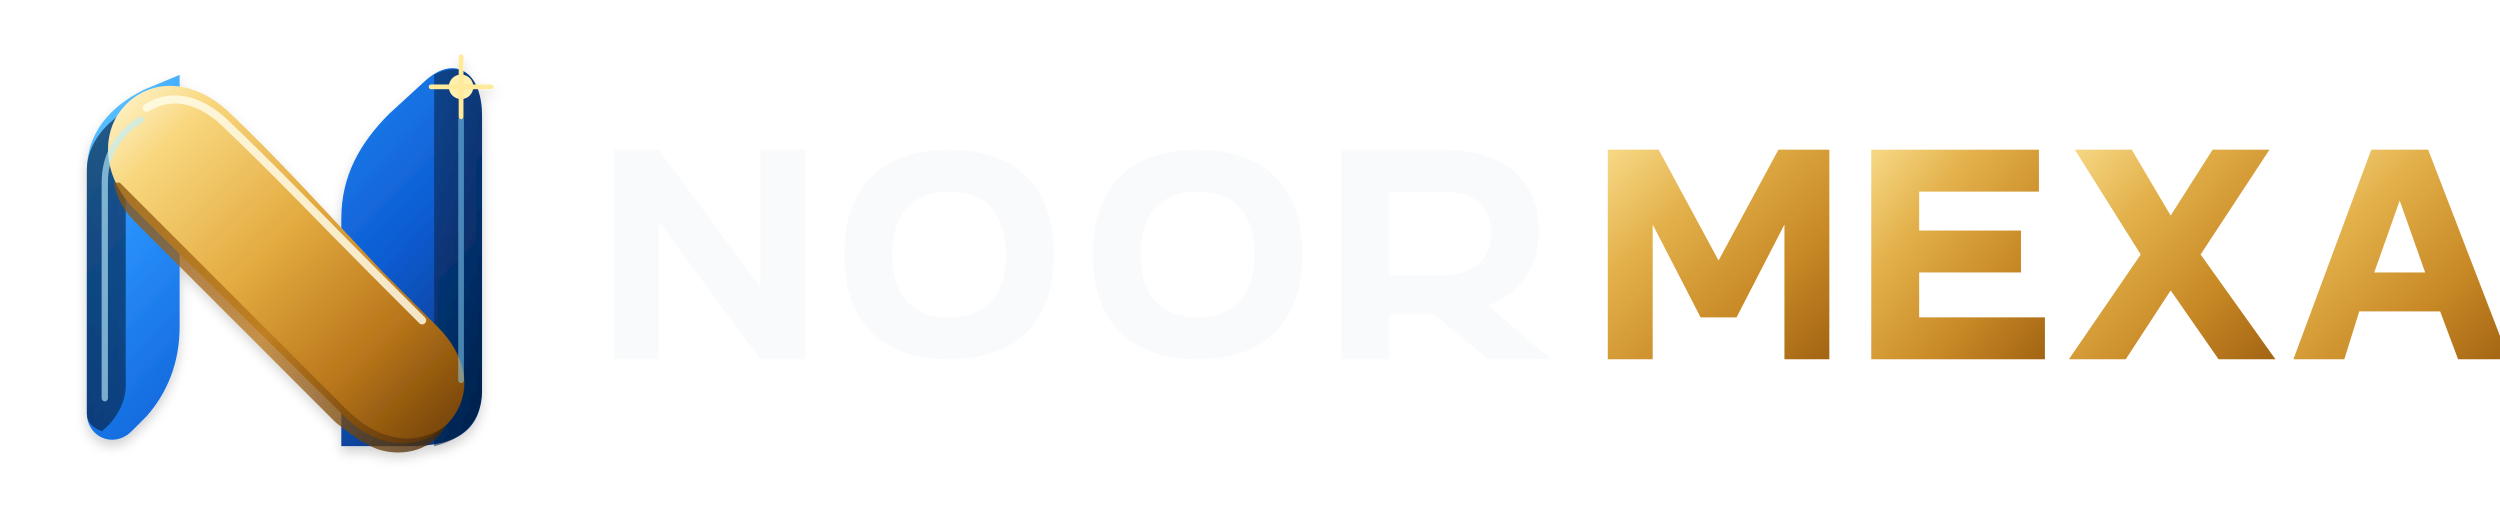
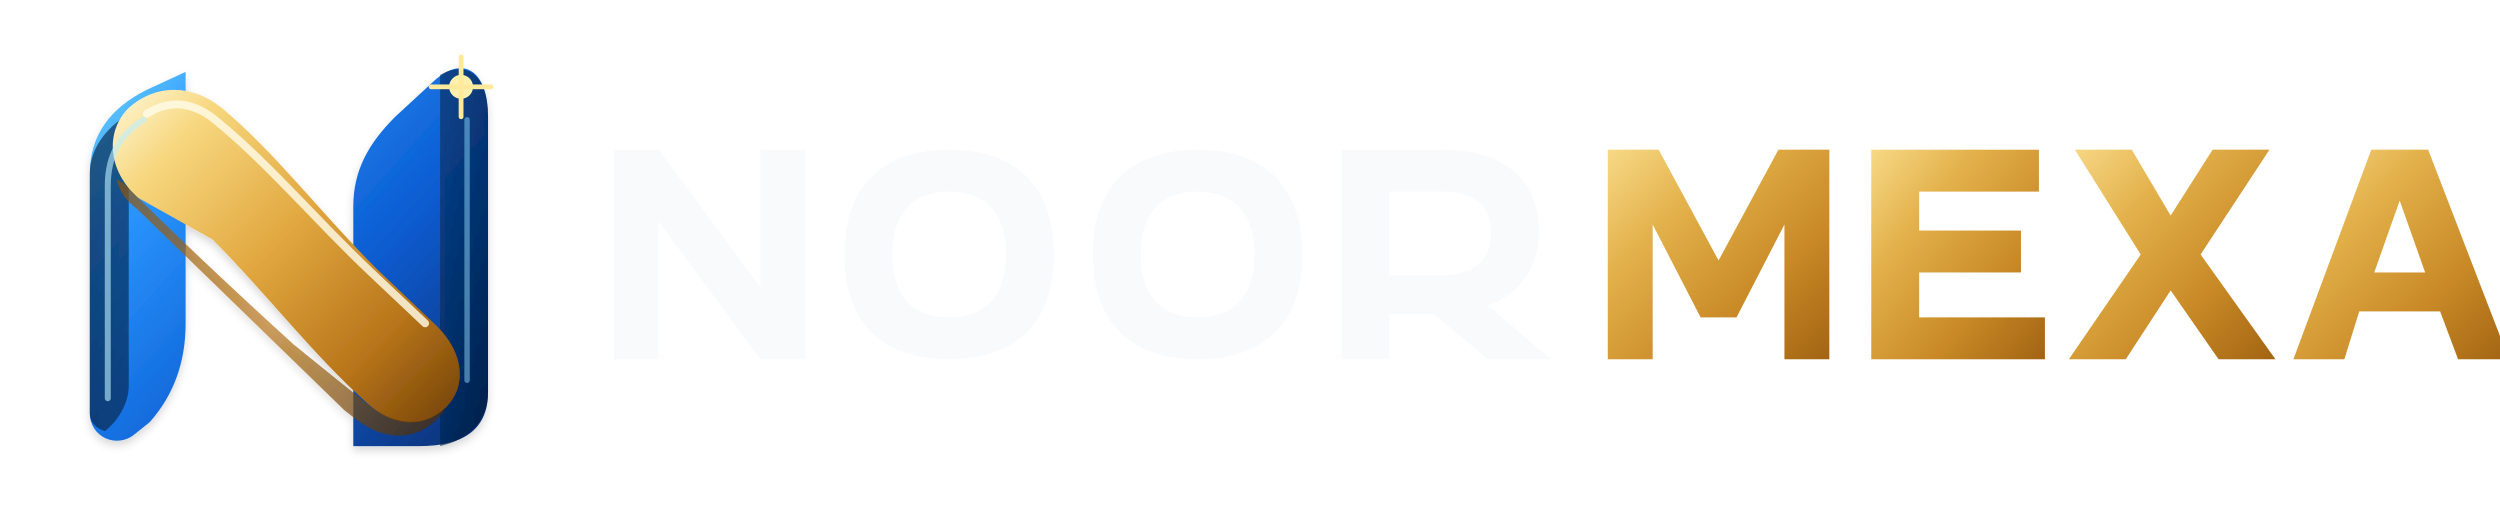
<svg xmlns="http://www.w3.org/2000/svg" viewBox="0 0 835 170" fill="none" role="img" aria-label="NOORMEXA">
  <defs>
-     <linearGradient id="blueFace" x1="22" y1="24" x2="160" y2="154" gradientUnits="userSpaceOnUse">
-       <stop offset="0" stop-color="#78DEFF" />
-       <stop offset=".24" stop-color="#2B95FF" />
-       <stop offset=".64" stop-color="#0C5BD1" />
-       <stop offset="1" stop-color="#062C69" />
+     <linearGradient id="blueFace" x1="20" y1="24" x2="165" y2="154" gradientUnits="userSpaceOnUse">
+       <stop offset="0" stop-color="#7CE1FF" />
+       <stop offset=".24" stop-color="#2B96FF" />
+       <stop offset=".62" stop-color="#0A5BD0" />
+       <stop offset="1" stop-color="#062B67" />
    </linearGradient>
-     <linearGradient id="blueSide" x1="20" y1="88" x2="162" y2="88" gradientUnits="userSpaceOnUse">
-       <stop stop-color="#03172F" />
-       <stop offset=".56" stop-color="#0C4A93" />
+     <linearGradient id="blueSide" x1="20" y1="84" x2="165" y2="84" gradientUnits="userSpaceOnUse">
+       <stop stop-color="#03162D" />
+       <stop offset=".64" stop-color="#0A468B" />
      <stop offset="1" stop-color="#021226" />
    </linearGradient>
-     <linearGradient id="goldFace" x1="38" y1="28" x2="154" y2="146" gradientUnits="userSpaceOnUse">
-       <stop offset="0" stop-color="#FFF7D3" />
-       <stop offset=".16" stop-color="#F8D77E" />
-       <stop offset=".46" stop-color="#E3AA40" />
-       <stop offset=".74" stop-color="#BA771B" />
-       <stop offset="1" stop-color="#704005" />
+     <linearGradient id="goldFace" x1="38" y1="30" x2="154" y2="144" gradientUnits="userSpaceOnUse">
+       <stop offset="0" stop-color="#FFF8D8" />
+       <stop offset=".17" stop-color="#F7D77E" />
+       <stop offset=".46" stop-color="#E1A73F" />
+       <stop offset=".75" stop-color="#B8751A" />
+       <stop offset="1" stop-color="#6E3E05" />
    </linearGradient>
-     <linearGradient id="goldEdge" x1="39" y1="62" x2="150" y2="146" gradientUnits="userSpaceOnUse">
+     <linearGradient id="goldEdge" x1="39" y1="61" x2="150" y2="144" gradientUnits="userSpaceOnUse">
      <stop stop-color="#8A520C" />
-       <stop offset=".5" stop-color="#B9771C" />
-       <stop offset="1" stop-color="#472703" />
+       <stop offset=".5" stop-color="#B9761B" />
+       <stop offset="1" stop-color="#462603" />
    </linearGradient>
+     <filter id="softShadow" x="-30%" y="-30%" width="170%" height="180%">
+       <feDropShadow dx="0" dy="1.5" stdDeviation="1.5" flood-color="#020617" flood-opacity=".16" />
+     </filter>
    <linearGradient id="goldWord" x1="0" y1="0" x2="1" y2="1">
      <stop offset="0" stop-color="#F7D986" />
      <stop offset=".3" stop-color="#E3B14B" />
      <stop offset=".68" stop-color="#C88926" />
      <stop offset="1" stop-color="#A36413" />
    </linearGradient>
-     <filter id="softShadow" x="-30%" y="-30%" width="170%" height="180%">
-       <feDropShadow dx="0" dy="2" stdDeviation="2" flood-color="#020617" flood-opacity=".18" />
-     </filter>
  </defs>
  <g filter="url(#softShadow)">
-     <path d="M29 138V57C29 45 36 36 48 30L60 25V109C60 121 56 131 49 139L44 144C38 150 29 146 29 138Z" fill="url(#blueFace)" />
-     <path d="M29 138V57C29 49 34 42 42 37V129C42 135 38 141 34 144C31 143 29 141 29 138Z" fill="url(#blueSide)" opacity=".64" />
-     <path d="M114 73C114 59 120 48 130 38L142 27C152 18 161 24 161 39V130C161 144 152 149 137 149H114V73Z" fill="url(#blueFace)" />
-     <path d="M145 25C154 20 161 25 161 39V130C161 141 154 147 145 149V25Z" fill="url(#blueSide)" opacity=".56" />
-     <path d="M43 34C52 26 65 27 76 37C93 53 110 72 128 91L146 109C157 120 158 133 149 142C140 151 126 150 115 139L45 70C34 59 33 43 43 34Z" fill="url(#goldFace)" />
-     <path d="M40 61C58 79 78 99 98 119L116 137C127 148 140 149 149 142C145 150 135 153 126 150C121 148 117 145 112 141L45 74C41 70 39 66 38 61Z" fill="url(#goldEdge)" opacity=".76" />
-     <path d="M49 36C57 31 66 33 74 40C91 56 109 75 126 92L141 107" stroke="#FFFBE7" stroke-width="2.7" stroke-linecap="round" opacity=".84" />
-     <path d="M35 133V61C35 52 39 45 47 40" stroke="#BDEFFF" stroke-width="2.1" stroke-linecap="round" opacity=".62" />
-     <path d="M154 40V127" stroke="#8BDBFF" stroke-width="1.9" stroke-linecap="round" opacity=".5" />
-     <circle cx="154" cy="29" r="4.1" fill="#FFF0AD" />
+     <path d="M30 138V58C30 45 37 36 49 30L62 24V108C62 121 58 132 50 141L45 145C39 150 30 146 30 138Z" fill="url(#blueFace)" />
+     <path d="M30 138V58C30 50 35 43 43 38V129C43 135 39 141 35 144C32 143 30 141 30 138Z" fill="url(#blueSide)" opacity=".62" />
+     <path d="M118 69C118 57 123 48 132 39L145 27C155 18 163 24 163 39V131C163 144 154 149 140 149H118V69Z" fill="url(#blueFace)" />
+     <path d="M147 25C156 20 163 25 163 39V131C163 141 156 147 147 149V25Z" fill="url(#blueSide)" opacity=".56" />
+     <path d="M43 36C52 28 64 28 74 36C92 51 107 71 126 90L146 109C155 118 156 129 149 136C142 143 132 143 123 135C104 118 89 98 71 80L46 66C36 57 35 44 43 36Z" fill="url(#goldFace)" />
+     <path d="M41 61C56 76 76 95 98 115L124 136C132 142 142 143 149 136C145 143 137 147 129 145C124 144 120 141 115 137L46 70C42 67 40 64 39 60Z" fill="url(#goldEdge)" opacity=".70" />
+     <path d="M49 38C57 33 65 34 73 41C90 55 106 74 124 91L142 108" stroke="#FFFBE8" stroke-width="2.6" stroke-linecap="round" opacity=".82" />
+     <path d="M36 133V62C36 52 40 45 48 40" stroke="#BDEFFF" stroke-width="2" stroke-linecap="round" opacity=".60" />
+     <path d="M156 40V127" stroke="#8BDBFF" stroke-width="1.8" stroke-linecap="round" opacity=".48" />
+   </g>
+   <g aria-hidden="true">
+     <circle cx="154" cy="29" r="4" fill="#FFF0AD" />
    <path d="M154 19V39M144 29H164" stroke="#FFE99B" stroke-width="1.6" stroke-linecap="round" />
  </g>
  <g transform="translate(205 50)">
    <g fill="#F8FAFC">
      <path d="M0 70V0H15L49 46V0H64V70H49L15 24V70Z" />
      <path fill-rule="evenodd" d="M77 35C77 12 90 0 112 0C134 0 147 12 147 35C147 58 134 70 112 70C90 70 77 58 77 35ZM93 35C93 49 100 56 112 56C124 56 131 49 131 35C131 21 124 14 112 14C100 14 93 21 93 35Z" />
      <path fill-rule="evenodd" d="M160 35C160 12 173 0 195 0C217 0 230 12 230 35C230 58 217 70 195 70C173 70 160 58 160 35ZM176 35C176 49 183 56 195 56C207 56 214 49 214 35C214 21 207 14 195 14C183 14 176 21 176 35Z" />
      <path fill-rule="evenodd" d="M243 70V0H277C297 0 309 10 309 27C309 39 303 48 292 52L313 70H292L274 55H259V70ZM259 14V42H276C287 42 293 37 293 28C293 18 287 14 276 14Z" />
    </g>
    <g fill="url(#goldWord)" transform="translate(332 0)">
      <path d="M0 70V0H17L37 37L57 0H74V70H59V25L43 56H31L15 25V70Z" />
      <path d="M88 70V0H144V14H104V27H138V41H104V56H146V70Z" />
      <path d="M154 70L178 35L156 0H175L188 22L202 0H221L198 35L223 70H204L188 47L173 70Z" />
      <path fill-rule="evenodd" d="M229 70L255 0H274L301 70H284L278 54H251L246 70ZM256 41H273L264.5 17Z" />
    </g>
  </g>
</svg>
